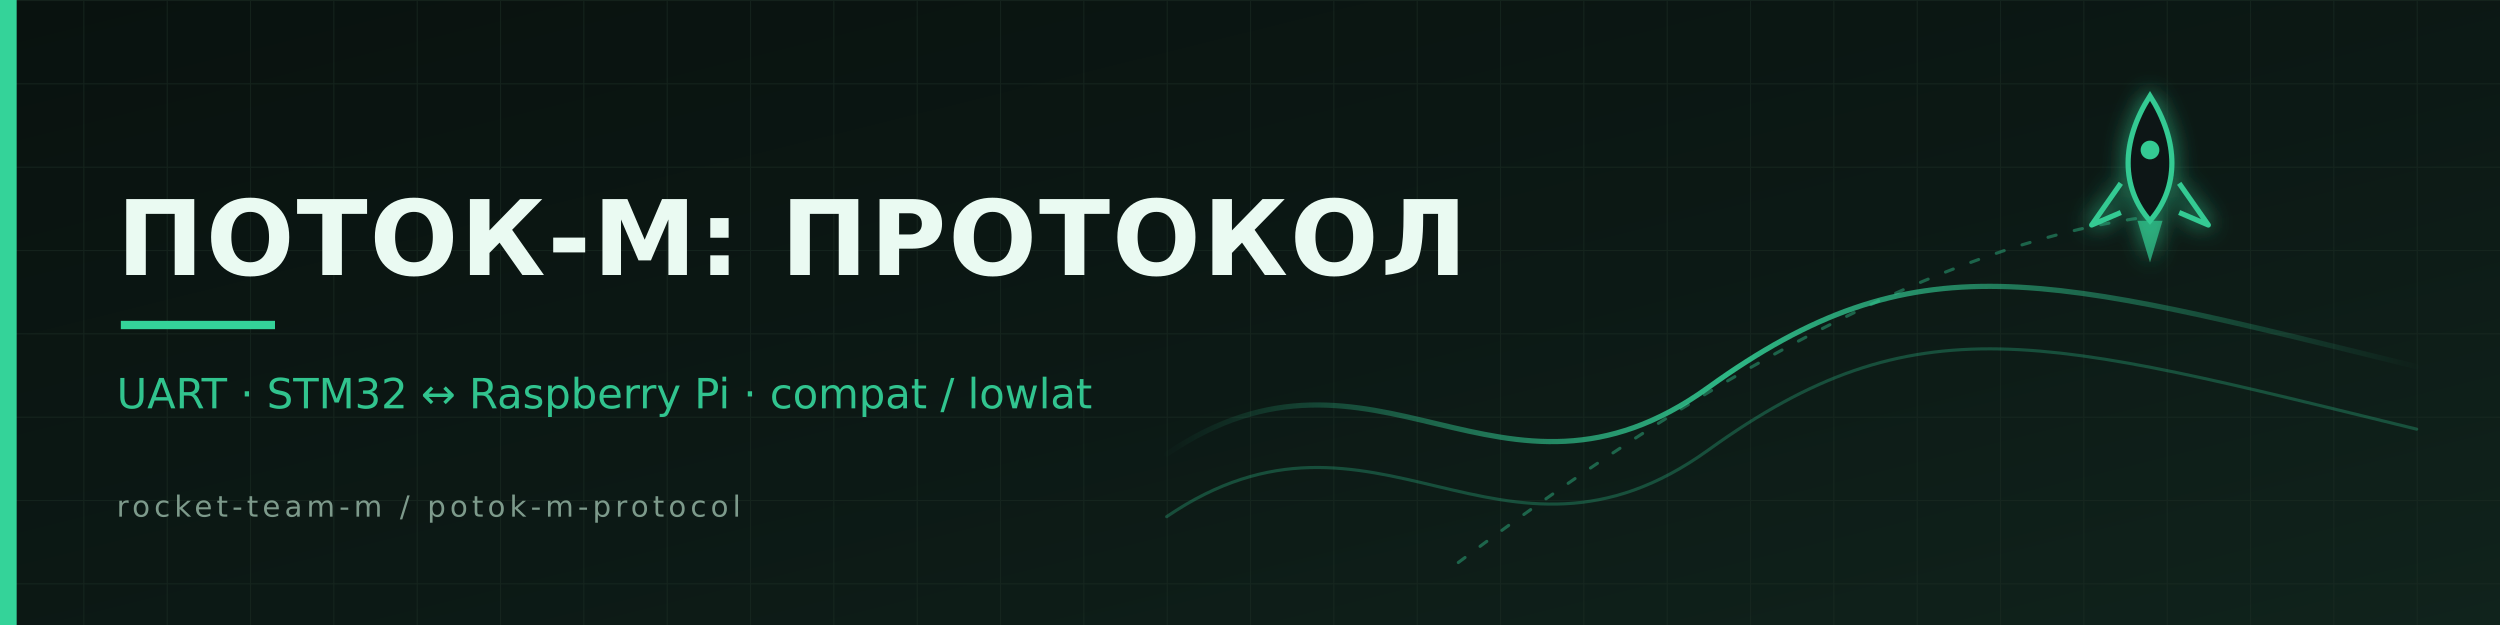
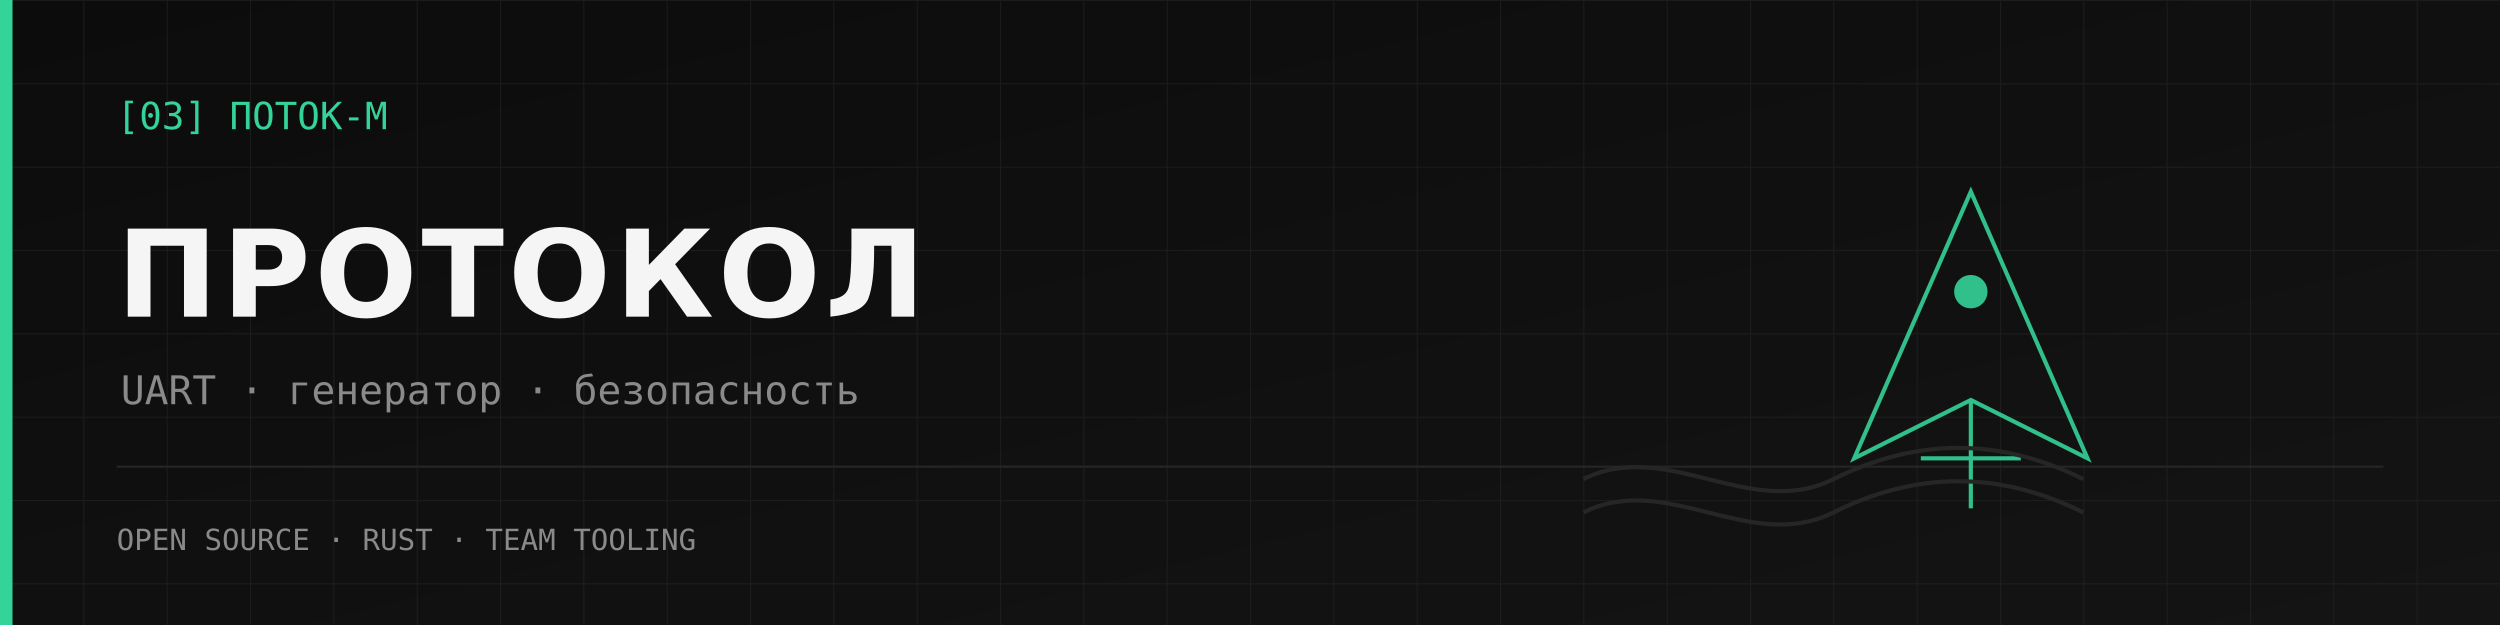
- <svg xmlns="http://www.w3.org/2000/svg" width="1200" height="300" viewBox="0 0 1200 300" role="img" aria-label="Поток-М: протокол">
+ <svg xmlns="http://www.w3.org/2000/svg" width="1200" height="300" viewBox="0 0 1200 300" role="img" aria-label="ПРОТОКОЛ">
  <defs>
-     <linearGradient id="bg" x1="0" y1="0" x2="1" y2="1">
-       <stop offset="0" stop-color="#09120f" />
-       <stop offset="0.55" stop-color="#0c1915" />
-       <stop offset="1" stop-color="#10231c" />
+     <linearGradient id="g" x1="0" y1="0" x2="1" y2="1">
+       <stop offset="0" stop-color="#0c0c0c" />
+       <stop offset="1" stop-color="#141414" />
    </linearGradient>
    <pattern id="grid" width="40" height="40" patternUnits="userSpaceOnUse">
-       <path d="M40 0 H0 V40" fill="none" stroke="#1a2b23" stroke-width="1" opacity="0.6" />
+       <path d="M40 0H0V40" fill="none" stroke="#262626" stroke-width="1" />
    </pattern>
-     <linearGradient id="wave" x1="0" y1="0" x2="1" y2="0">
-       <stop offset="0" stop-color="#34d399" stop-opacity="0" />
-       <stop offset="0.45" stop-color="#34d399" stop-opacity="0.85" />
-       <stop offset="1" stop-color="#34d399" stop-opacity="0" />
-     </linearGradient>
-     <filter id="glow" x="-60%" y="-60%" width="220%" height="220%">
-       <feGaussianBlur stdDeviation="5" result="b" />
-       <feMerge>
-         <feMergeNode in="b" />
-         <feMergeNode in="SourceGraphic" />
-       </feMerge>
-     </filter>
  </defs>
-   <rect width="1200" height="300" fill="url(#bg)" />
-   <rect width="1200" height="300" fill="url(#grid)" />
-   <rect x="0" y="0" width="8" height="300" fill="#34d399" />
-   <g fill="none" stroke-linecap="round">
-     <path d="M560 218 C660 150 720 258 820 186 S980 132 1160 176" stroke="url(#wave)" stroke-width="2.5" />
-     <path d="M560 248 C660 180 720 288 820 216 S980 162 1160 206" stroke="#34d399" stroke-width="1.5" opacity="0.28" />
-     <path d="M700 270 Q900 120 1032 104" stroke="#34d399" stroke-width="1.5" stroke-dasharray="4 9" opacity="0.4" />
+   <rect width="1200" height="300" fill="url(#g)" />
+   <rect width="1200" height="300" fill="url(#grid)" opacity="0.55" />
+   <rect x="0" y="0" width="6" height="300" fill="#34d399" />
+   <text x="56" y="62" fill="#34d399" font-family="DejaVu Sans Mono, monospace" font-size="18">[03] ПОТОК-М</text>
+   <text x="56" y="152" fill="#f5f5f5" font-family="DejaVu Sans, sans-serif" font-size="58" font-weight="600" letter-spacing="2">ПРОТОКОЛ</text>
+   <text x="58" y="194" fill="#8a8a8a" font-family="DejaVu Sans Mono, monospace" font-size="19">UART · генератор · безопасность</text>
+   <line x1="56" y1="224" x2="1144" y2="224" stroke="#262626" stroke-width="1" />
+   <text x="56" y="264" fill="#8a8a8a" font-family="DejaVu Sans Mono, monospace" font-size="14">OPEN SOURCE · RUST · TEAM TOOLING</text>
+   <g transform="translate(890,88)" fill="none" stroke="#34d399" stroke-width="2" opacity="0.9">
+     <path d="M0 132 L56 4 L112 132 L56 104 Z" />
+     <path d="M56 104 L56 156" />
+     <path d="M32 132 L80 132" />
+     <circle cx="56" cy="52" r="8" fill="#34d399" stroke="none" />
  </g>
-   <g filter="url(#glow)" opacity="0.95">
-     <path d="M1032 46 C1046 68 1046 90 1032 106 C1018 90 1018 68 1032 46 Z" fill="#0c1915" stroke="#34d399" stroke-width="2.5" />
-     <circle cx="1032" cy="72" r="4.5" fill="#34d399" />
-     <path d="M1018 88 L1004 108 L1018 102 M1046 88 L1060 108 L1046 102" fill="none" stroke="#34d399" stroke-width="2.5" stroke-linejoin="round" />
-     <path d="M1026 106 L1032 126 L1038 106 Z" fill="#34d399" opacity="0.7" />
+   <g transform="translate(760,210)" fill="none" stroke="#262626" stroke-width="2">
+     <path d="M0 20 C40 0 80 40 120 20 S200 0 240 20" />
+     <path d="M0 36 C40 16 80 56 120 36 S200 16 240 36" />
  </g>
-   <text x="56" y="132" font-family="'DejaVu Sans','Arial',sans-serif" font-size="50" font-weight="700" fill="#eafaf2" letter-spacing="1">ПОТОК-М: ПРОТОКОЛ</text>
-   <rect x="58" y="154" width="74" height="4" fill="#34d399" />
-   <text x="56" y="196" font-family="'DejaVu Sans','Arial',sans-serif" font-size="20" fill="#34d399" opacity="0.92">UART · STM32 ↔ Raspberry Pi · compat / lowlat</text>
-   <text x="56" y="248" font-family="'DejaVu Sans','Arial',sans-serif" font-size="14" fill="#7d9a8b" letter-spacing="2">rocket-team-m / potok-m-protocol</text>
</svg>
